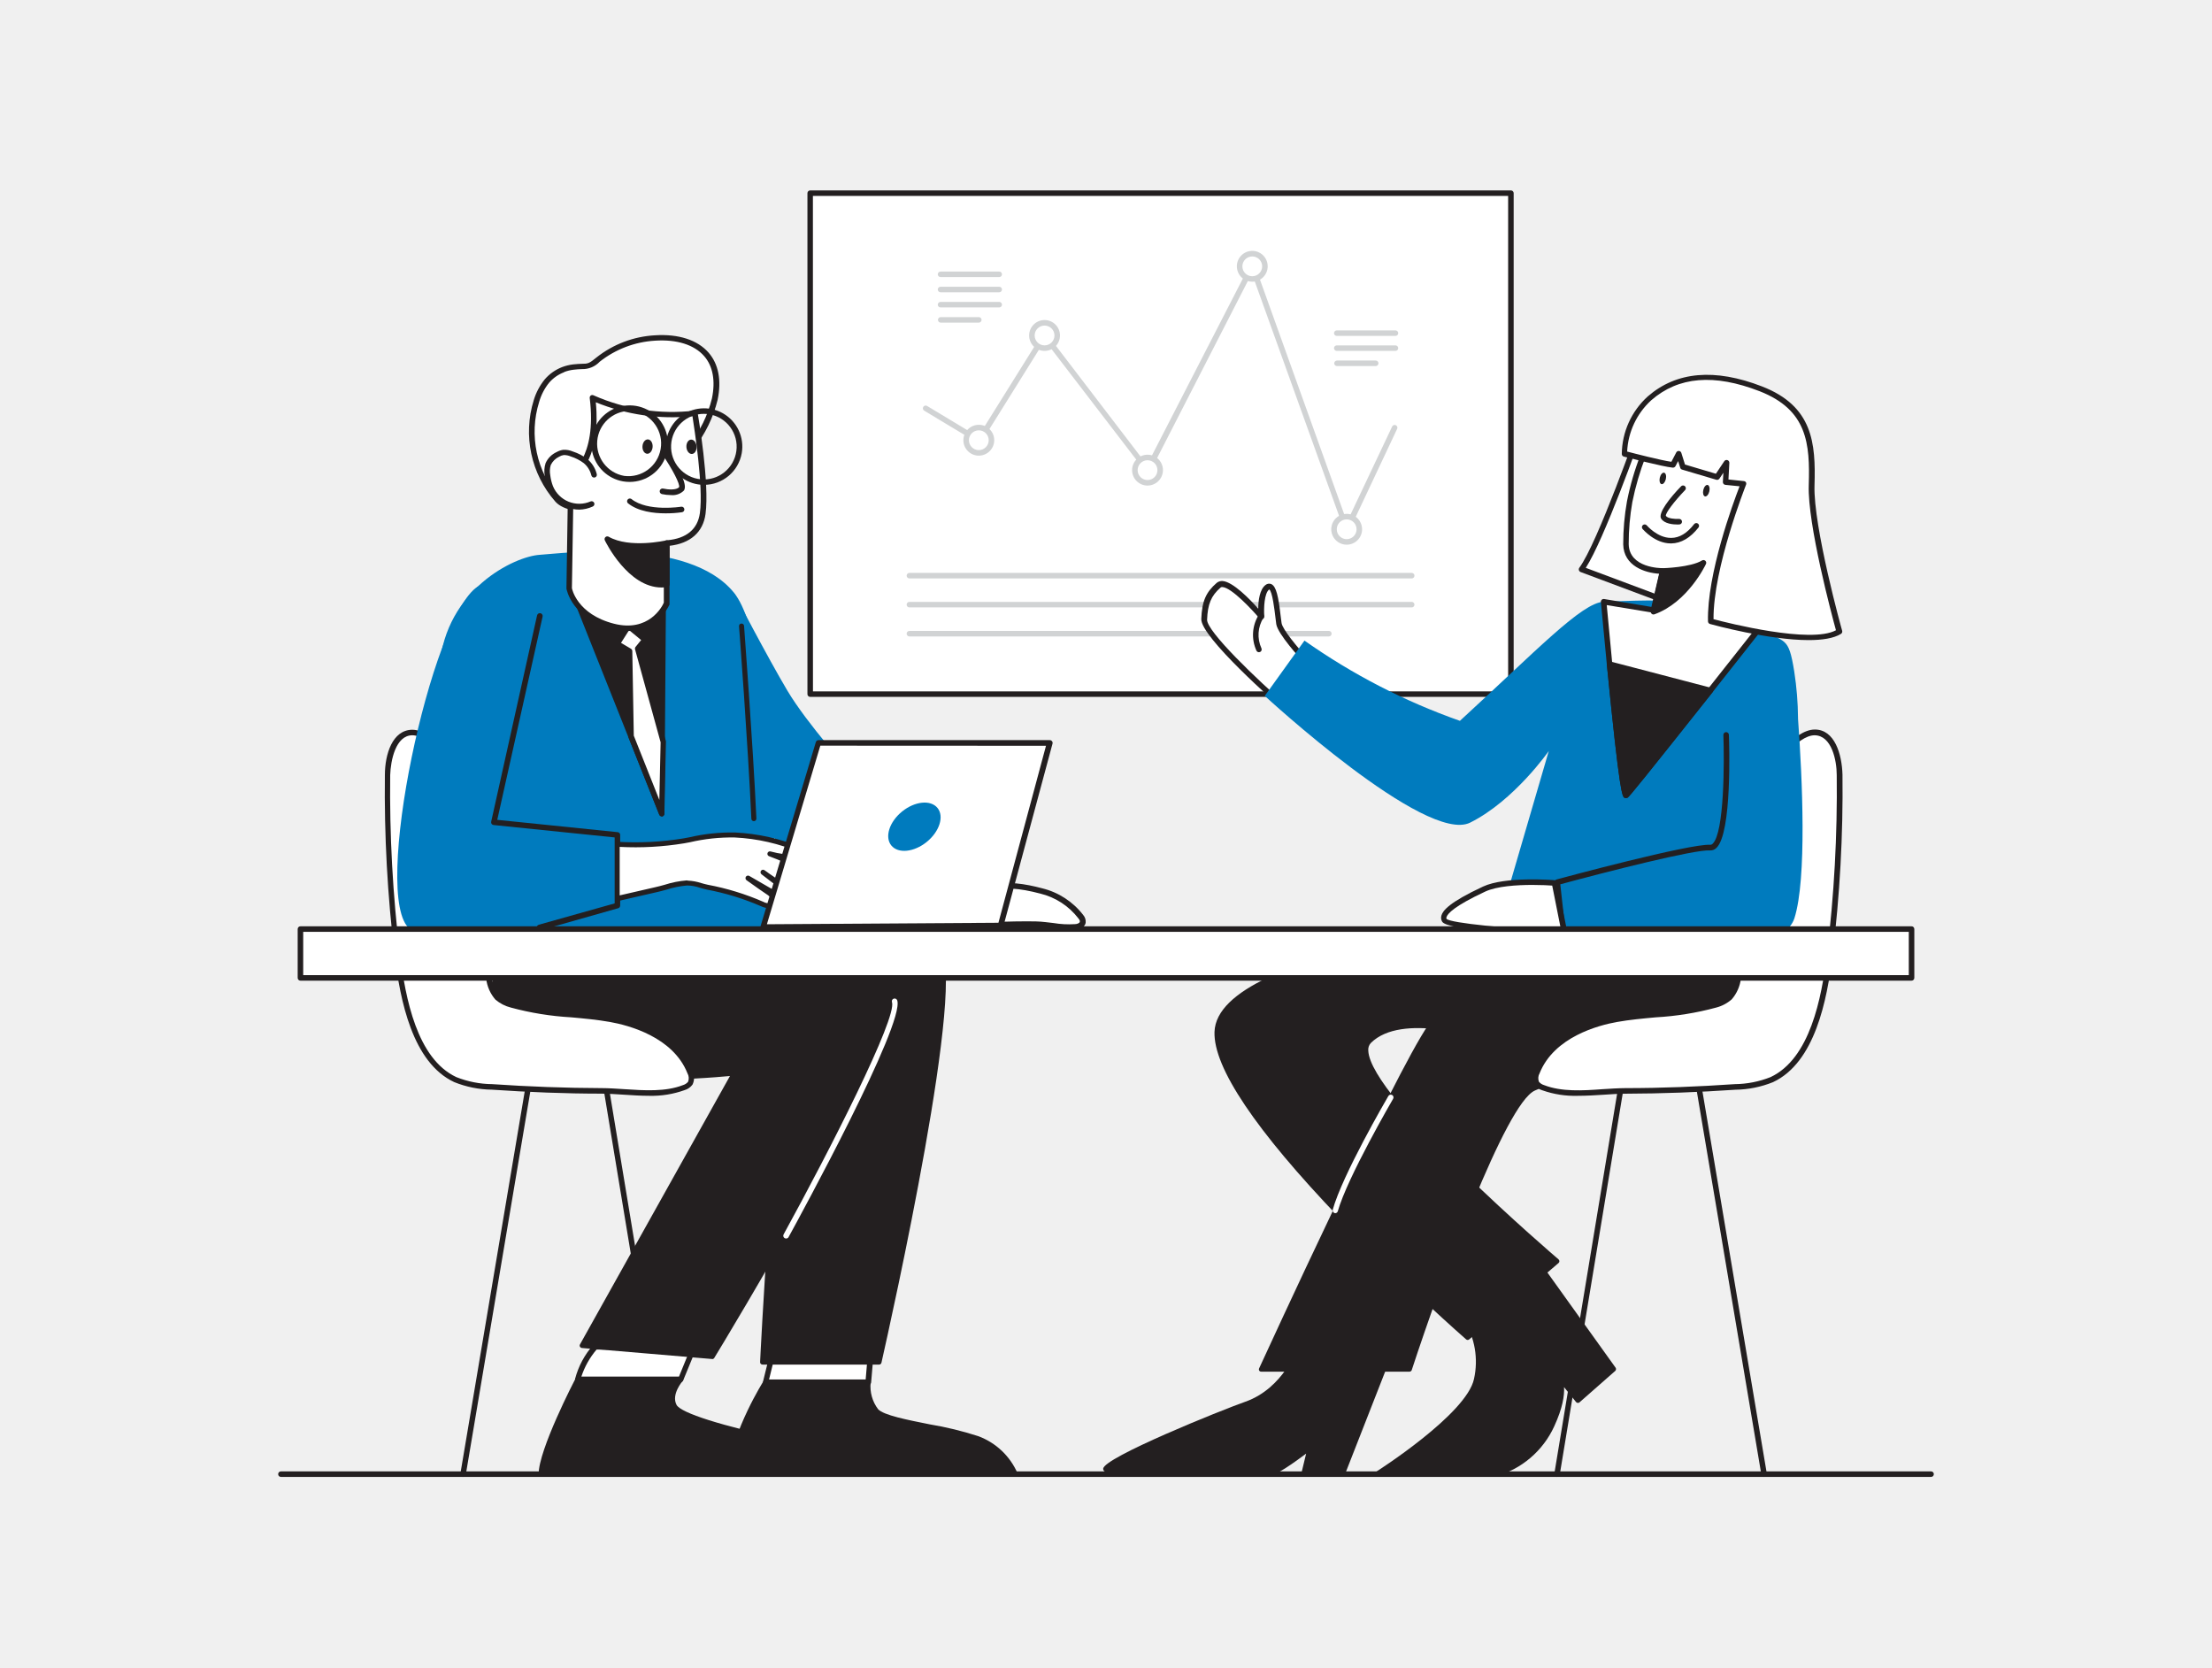
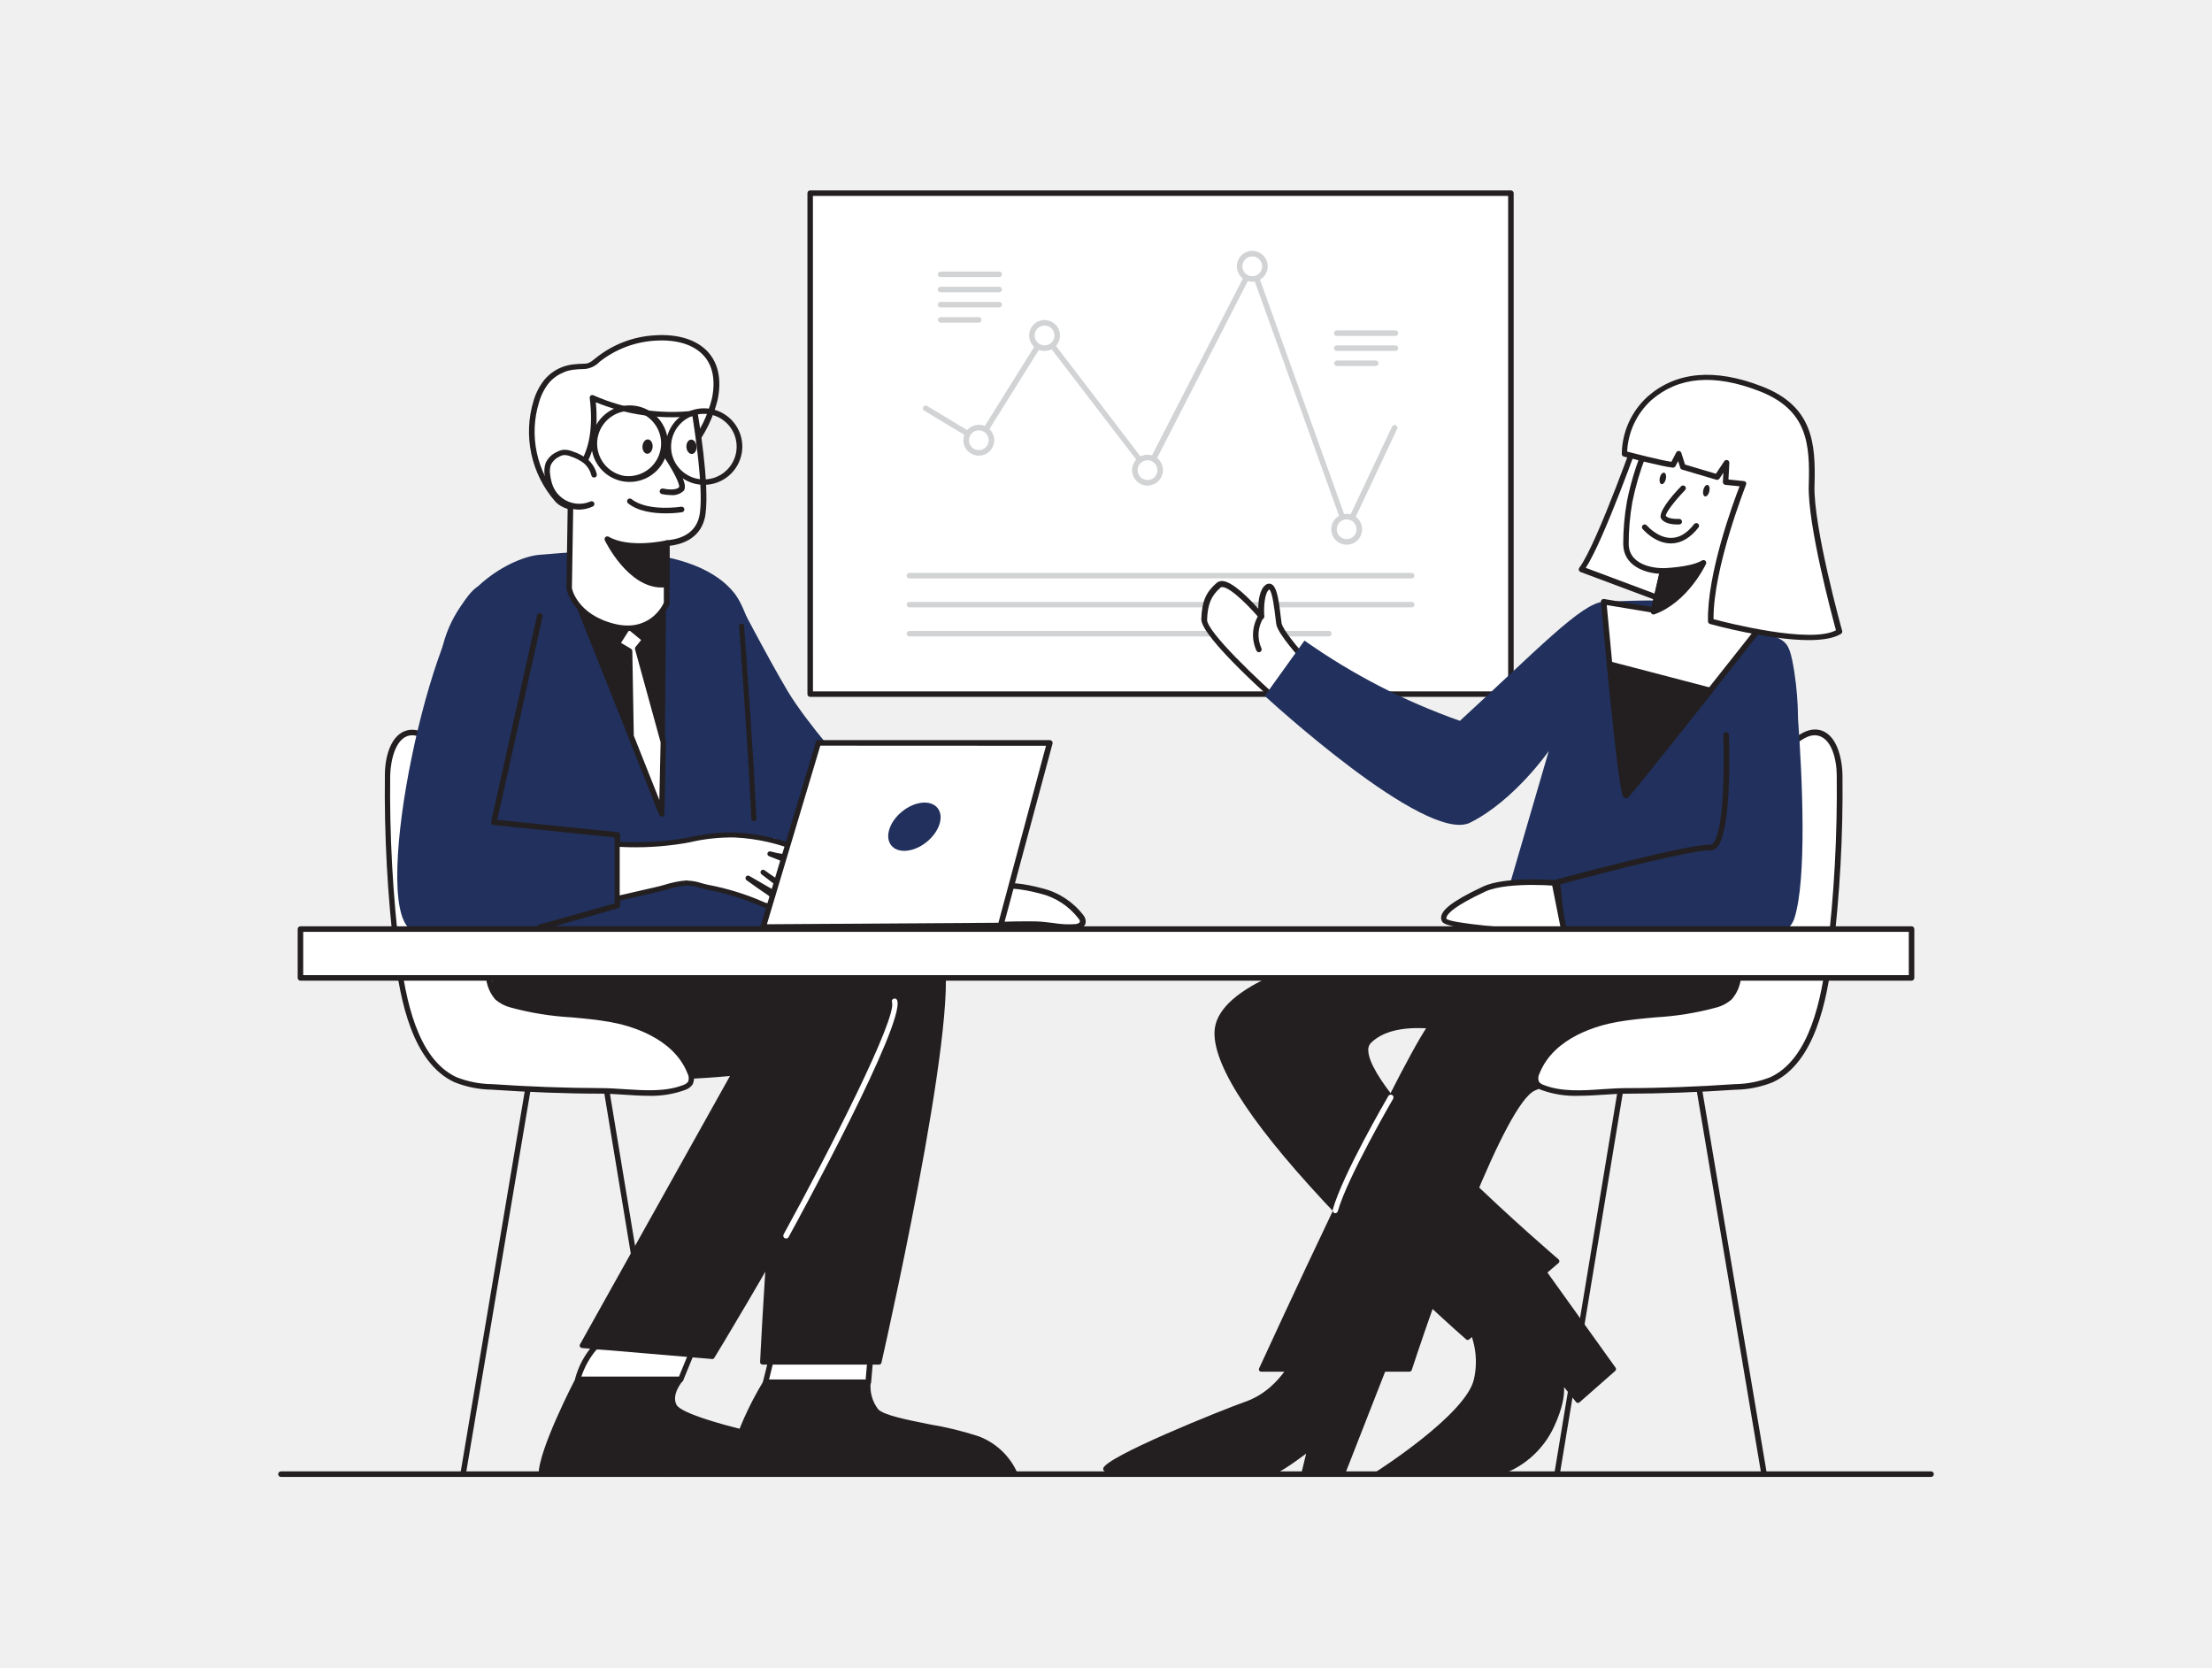
<svg xmlns="http://www.w3.org/2000/svg" viewBox="0 0 400 300" width="406" height="306" class="illustration styles_illustrationTablet__1DWOa">
  <g id="_566_team_presentation_flatline" data-name="#566_team_presentation_flatline">
    <path d="M138.46,249.19s-5.47,8.51-6.54,16.62h51.69a12.1,12.1,0,0,0-6.84-6.46c-5.18-2-16.42-2.93-18.27-5a7.22,7.22,0,0,1-1.47-5.18Z" fill="#231f20" />
    <path d="M183.61,266.25H131.92a.49.49,0,0,1-.34-.15.44.44,0,0,1-.1-.35c1.07-8.11,6.56-16.71,6.61-16.8a.43.43,0,0,1,.37-.2H157a.41.41,0,0,1,.33.15.47.47,0,0,1,.11.34,6.85,6.85,0,0,0,1.35,4.83c1,1.08,5.21,1.91,9.31,2.73a61.13,61.13,0,0,1,8.8,2.14,12.45,12.45,0,0,1,7.1,6.71.43.43,0,0,1-.06.41A.42.42,0,0,1,183.61,266.25Zm-51.19-.88h50.5a11.84,11.84,0,0,0-6.3-5.61,62.31,62.31,0,0,0-8.66-2.1c-4.63-.91-8.63-1.71-9.79-3a7.32,7.32,0,0,1-1.61-5H138.71C137.9,250.93,133.52,258.29,132.42,265.37Z" fill="#231f20" />
    <polygon points="139.83 243.62 138.46 249.19 157.03 249.19 157.62 242.25 139.83 243.62" fill="#fff" />
    <path d="M157,249.69H138.46a.5.5,0,0,1-.48-.62l1.37-5.57a.49.49,0,0,1,.44-.38l17.79-1.37a.47.47,0,0,1,.39.15.48.48,0,0,1,.15.39l-.59,6.94A.5.5,0,0,1,157,249.69Zm-17.93-1h17.47l.5-5.9-16.84,1.3Z" fill="#231f20" />
    <line x1="109.18" y1="193.2" x2="121.17" y2="265.81" fill="#fff" />
    <path d="M121.17,266.31a.51.51,0,0,1-.5-.42l-12-72.61a.49.49,0,0,1,.41-.57.49.49,0,0,1,.57.41l12,72.61a.5.5,0,0,1-.41.57Z" fill="#231f20" />
    <line x1="95.97" y1="193.2" x2="83.74" y2="265.81" fill="#fff" />
    <path d="M83.74,266.31h-.08a.49.49,0,0,1-.41-.58l12.22-72.6a.51.51,0,0,1,.58-.41.49.49,0,0,1,.41.57L84.23,265.89A.5.5,0,0,1,83.74,266.31Z" fill="#231f20" />
    <path d="M155.25,177.61s9.06-10.73,14.31-6.64S159,245.54,159,245.54H137.89s2.15-43.66,4.68-52S155.25,177.61,155.25,177.61Z" fill="#231f20" />
    <path d="M159,246H137.89a.43.43,0,0,1-.32-.14.38.38,0,0,1-.12-.32c.08-1.79,2.18-43.82,4.7-52.1s12-15.53,12.8-16.14c.7-.82,9.47-10.87,14.88-6.66s-8.8,67.77-10.43,75A.45.45,0,0,1,159,246Zm-20.62-.88h20.27c6.33-28.23,14.35-70.92,10.67-73.78-4.86-3.79-13.61,6.47-13.7,6.57l-.07.07c-.1.07-10.06,7.62-12.53,15.71C140.64,201.4,138.59,240.39,138.35,245.1Zm16.9-67.49h0Z" fill="#231f20" />
    <path d="M107.65,242.78a14.69,14.69,0,0,0-3.16,5.89h18.63l2.42-5.89Z" fill="#fff" />
    <path d="M123.12,249.17H104.49a.51.51,0,0,1-.39-.19.53.53,0,0,1-.1-.42,15,15,0,0,1,3.28-6.12.51.51,0,0,1,.37-.16h17.89a.51.51,0,0,1,.42.22.49.49,0,0,1,0,.47l-2.42,5.89A.5.5,0,0,1,123.12,249.17Zm-18-1h17.66l2-4.89H107.88A14.56,14.56,0,0,0,105.13,248.17Z" fill="#231f20" />
    <path d="M89.32,177.24s-.72,7.85,7.49,13.41,36,2.65,36,2.65l-27.52,49.28,23.59,1.94s33.39-55.08,32.91-64.26-14.25-10.87-14.25-10.87H91.86Z" fill="#231f20" />
    <path d="M128.86,245h0L105.24,243a.45.45,0,0,1-.36-.23.42.42,0,0,1,0-.42L132,193.82c-4.8.45-27.9,2.29-35.44-2.81-8.33-5.63-7.68-13.73-7.68-13.81s0-.06,0-.09l2.54-7.85a.45.45,0,0,1,.42-.31h55.66c.63.08,14.19,1.85,14.69,11.29.49,9.21-31.6,62.25-33,64.51A.44.44,0,0,1,128.86,245ZM106,242.2l22.64,1.85c2.36-3.91,33.16-55.13,32.7-63.76s-13.73-10.44-13.86-10.46H92.18l-2.42,7.5c0,.63-.27,7.83,7.3,12.95,8,5.4,35.41,2.61,35.69,2.58a.43.43,0,0,1,.41.2.45.45,0,0,1,0,.46Z" fill="#231f20" />
    <path d="M87,150.68c.18,1.29.3,2.58.37,3.86.44,7.2-.31,14.51,1.09,21.58a6.56,6.56,0,0,0,1.52,3.48A6.38,6.38,0,0,0,92.56,181c5.75,1.78,11.91,1.52,17.84,2.58s12.14,4,14.37,9.58a1.79,1.79,0,0,1-1.11,2.81c-4.48,1.73-10.12.59-14.85.57-6.62,0-13.25-.27-19.85-.72a18.56,18.56,0,0,1-6.63-1.32c-7.6-3.56-9.59-15.24-10.48-22.54a245.51,245.51,0,0,1-1.77-32.52c0-3.3,1.15-7.67,4.45-7.7s7.74,5.91,9.2,8.57A30.22,30.22,0,0,1,87,150.68Z" fill="#fff" />
    <path d="M117.41,197.4c-1.52,0-3.06-.1-4.58-.2s-2.74-.18-4-.19c-6.6,0-13.29-.27-19.89-.72a18.82,18.82,0,0,1-6.81-1.37c-7.57-3.55-9.76-14.79-10.76-22.93a246.57,246.57,0,0,1-1.77-32.59c0-3.76,1.36-8.15,4.94-8.19h0c3.89,0,8.35,6.54,9.61,8.83a30.14,30.14,0,0,1,3.27,10.57c.17,1.22.3,2.54.38,3.9.16,2.57.16,5.18.17,7.71A72.5,72.5,0,0,0,88.9,176a6.16,6.16,0,0,0,1.38,3.23,5.85,5.85,0,0,0,2.43,1.24,52.27,52.27,0,0,0,10.7,1.73c2.33.21,4.73.42,7.07.84,3.5.63,12,2.84,14.75,9.89a2.79,2.79,0,0,1,0,2.44,2.7,2.7,0,0,1-1.43,1A17.63,17.63,0,0,1,117.41,197.4ZM74.56,132.21h0c-3,0-3.92,4.54-4,7.2a244.52,244.52,0,0,0,1.77,32.46c1,7.91,3.06,18.81,10.19,22.15A18.06,18.06,0,0,0,89,195.29c6.58.45,13.24.7,19.82.72,1.31,0,2.66.1,4.09.19,3.66.24,7.43.49,10.58-.73a1.89,1.89,0,0,0,.94-.61,1.79,1.79,0,0,0-.12-1.54c-2.62-6.58-10.66-8.68-14-9.27-2.3-.41-4.68-.63-7-.84a52.92,52.92,0,0,1-10.91-1.76A6.85,6.85,0,0,1,89.58,180a7,7,0,0,1-1.66-3.74,73.19,73.19,0,0,1-.93-14c0-2.52,0-5.12-.17-7.66-.08-1.34-.2-2.62-.37-3.82h0a29.31,29.31,0,0,0-3.16-10.23C81.86,137.91,77.68,132.21,74.56,132.21Z" fill="#231f20" />
    <path d="M188.22,160.35a12.94,12.94,0,0,1,7.19,4.66,1.33,1.33,0,0,1,.35,1c-.11.55-.78.77-1.34.83a28.29,28.29,0,0,1-5.42-.37c-3.84-.37-7.74.18-11.57-.31-3.32-.42.46-5.56,2.16-6.29C181.93,158.88,185.91,159.73,188.22,160.35Z" fill="#fff" />
    <path d="M193.41,167.41a23.21,23.21,0,0,1-3-.26c-.47-.06-.95-.12-1.43-.16a46,46,0,0,0-5.38-.12,42.91,42.91,0,0,1-6.2-.19,1.76,1.76,0,0,1-1.74-1.51c-.28-2,2.42-5.16,3.76-5.74,2.34-1,6.16-.32,9,.44a13.38,13.38,0,0,1,7.47,4.85,1.82,1.82,0,0,1,.43,1.41c-.14.68-.78,1.12-1.78,1.22A9.42,9.42,0,0,1,193.41,167.41Zm-7.76-1.56c1.13,0,2.27,0,3.4.14l1.46.17a16.85,16.85,0,0,0,3.86.2c.42,0,.85-.19.9-.43s-.13-.44-.27-.62a12.37,12.37,0,0,0-6.91-4.48h0c-3.79-1-6.67-1.19-8.3-.48-1.14.49-3.36,3.34-3.17,4.68,0,.17.08.55.88.66a42.18,42.18,0,0,0,6.05.18Z" fill="#231f20" />
-     <path d="M91.86,171.63s-14-33.1-12.4-51.87C80.64,105.82,93,99.87,97.6,99.58c4.25-.27,26.86-3.28,35.1,6.82S140.32,170,140.32,170Z" fill="#007bbe" />
+     <path d="M91.86,171.63s-14-33.1-12.4-51.87C80.64,105.82,93,99.87,97.6,99.58c4.25-.27,26.86-3.28,35.1,6.82S140.32,170,140.32,170Z" fill="#21305c" />
    <polygon points="119.96 108.24 119.68 146.38 103.49 105.68 119.96 108.24" fill="#231f20" />
    <path d="M119.68,146.88a.52.52,0,0,1-.47-.32L103,105.87a.5.5,0,0,1,.07-.5.49.49,0,0,1,.47-.18L120,107.75a.49.49,0,0,1,.42.5l-.28,38.13a.51.51,0,0,1-.41.49Zm-15.4-40.57,14.92,37.5.26-35.14Z" fill="#231f20" />
-     <path d="M132.7,106.4s6.1,11.72,9.69,17.75,11.41,14.67,11.41,14.67,27.64,9.83,27.82,10.36S179,159,179,159s-29-2.09-33.81-4.36-14.53-13.42-14.53-13.42Z" fill="#007bbe" />
+     <path d="M132.7,106.4s6.1,11.72,9.69,17.75,11.41,14.67,11.41,14.67,27.64,9.83,27.82,10.36S179,159,179,159s-29-2.09-33.81-4.36-14.53-13.42-14.53-13.42Z" fill="#21305c" />
    <polygon points="113.69 112.45 111.65 115.66 113.89 116.99 114.11 132.38 119.68 146.38 119.96 133.42 115.32 116.55 116.7 114.92 113.69 112.45" fill="#fff" />
    <path d="M119.68,146.88a.52.52,0,0,1-.47-.32l-5.57-14a.57.57,0,0,1,0-.18l-.22-15.1-2-1.19a.48.48,0,0,1-.23-.31.49.49,0,0,1,.06-.39l2-3.21a.49.49,0,0,1,.34-.22.52.52,0,0,1,.4.11l3,2.47a.5.5,0,0,1,.06.71l-1.21,1.42,4.58,16.62a.66.66,0,0,1,0,.14l-.28,13a.51.51,0,0,1-.41.48Zm-5.07-14.6,4.62,11.62.23-10.42-4.62-16.8a.48.48,0,0,1,.1-.46l1-1.23-2.18-1.79-1.46,2.3,1.79,1.06a.52.52,0,0,1,.25.42Z" fill="#231f20" />
    <path d="M101.84,66.11a7.27,7.27,0,0,1,1.85-.46c2.51-.29,2.55.25,4.49-1.37a18.29,18.29,0,0,1,10.27-3.92c7.21-.47,12.46,3.14,10.82,11A23.32,23.32,0,0,1,125.05,80c-4.08,5.64-9.83,10.76-16.78,11.29-2,.15-5.92,0-7.42-1.69A18.7,18.7,0,0,1,97,71.76a10.43,10.43,0,0,1,1.88-3.6A7.09,7.09,0,0,1,101.84,66.11Z" fill="#fff" />
    <path d="M107,91.87c-1.83,0-5.08-.25-6.56-1.89a19.18,19.18,0,0,1-3.92-18.37,11,11,0,0,1,2-3.77,7.92,7.92,0,0,1,3.12-2.2h0a8.56,8.56,0,0,1,2-.49c.67-.07,1.17-.1,1.57-.11,1.07,0,1.35-.05,2.66-1.15a18.67,18.67,0,0,1,10.56-4c4.26-.28,7.71.84,9.71,3.14,1.79,2.06,2.36,5,1.63,8.52a23,23,0,0,1-4.31,8.81c-3.55,4.92-9.41,10.91-17.14,11.5C108.16,91.84,107.69,91.87,107,91.87Zm-5-25.3a6.75,6.75,0,0,0-2.72,1.91,9.83,9.83,0,0,0-1.78,3.44,18.12,18.12,0,0,0,3.7,17.39c1.19,1.32,4.47,1.71,7,1.52,7.34-.56,13-6.34,16.4-11.09a22,22,0,0,0,4.14-8.43c.66-3.19.18-5.84-1.4-7.65-1.8-2.07-4.95-3.06-8.89-2.8a17.86,17.86,0,0,0-10,3.8A4.23,4.23,0,0,1,105.24,66a14.6,14.6,0,0,0-1.5.11,6.87,6.87,0,0,0-1.72.42Z" fill="#231f20" />
    <path d="M120.58,97.46v10.88s-2.55,6-9.67,4.18-8-6.93-8-6.93l.32-20.15s5.33-2.76,3.91-14.27A35.44,35.44,0,0,0,125.68,74s2.18,12.59,1.41,18.14C126.35,97.48,120.68,97.38,120.58,97.46Z" fill="#fff" />
    <path d="M113.48,113.36a11.23,11.23,0,0,1-2.69-.35c-7.35-1.87-8.33-7.11-8.36-7.33l.31-20.24A.51.51,0,0,1,103,85s5-2.8,3.64-13.77a.5.5,0,0,1,.21-.47.51.51,0,0,1,.52,0,35.09,35.09,0,0,0,18.24,2.75.51.51,0,0,1,.55.41c.09.52,2.18,12.74,1.42,18.29-.45,3.29-2.76,5.32-6.51,5.74v10.43a.48.48,0,0,1,0,.2A8.48,8.48,0,0,1,113.48,113.36Zm-9.74-27.63-.32,19.87c0,.1.92,4.73,7.62,6.44,6.24,1.58,8.7-3.07,9-3.81V97.46a.49.49,0,0,1,.19-.39.76.76,0,0,1,.46-.13c3.44-.31,5.47-2,5.87-4.9.66-4.81-1-15.21-1.34-17.52A36.45,36.45,0,0,1,107.74,72C108.69,81.69,104.82,85,103.74,85.73Zm16.84,22.61h0Z" fill="#231f20" />
    <path d="M107.43,85.14a4.7,4.7,0,0,0-1.55-2.51,8.2,8.2,0,0,0-2.49-1.29,3.55,3.55,0,0,0-1.5-.29,2.9,2.9,0,0,0-1,.36,3.63,3.63,0,0,0-1.75,1.79,4.25,4.25,0,0,0-.11,2,8.49,8.49,0,0,0,.52,2.17,5.65,5.65,0,0,0,7.46,3" fill="#fff" />
    <path d="M104.76,91.41a6.11,6.11,0,0,1-2.32-.45,6.17,6.17,0,0,1-3.37-3.36,9,9,0,0,1-.56-2.3A4.7,4.7,0,0,1,98.66,83a4,4,0,0,1,2-2,3.38,3.38,0,0,1,1.2-.41,3.89,3.89,0,0,1,1.73.31,8.71,8.71,0,0,1,2.64,1.38A5.19,5.19,0,0,1,107.92,85a.5.5,0,0,1-.37.6.51.51,0,0,1-.61-.37A4.15,4.15,0,0,0,105.56,83a7.89,7.89,0,0,0-2.34-1.2,3.08,3.08,0,0,0-1.28-.26,2.34,2.34,0,0,0-.83.3,3.2,3.2,0,0,0-1.52,1.52,3.88,3.88,0,0,0-.09,1.8,8.34,8.34,0,0,0,.49,2,5.15,5.15,0,0,0,6.8,2.77.51.51,0,0,1,.66.26.5.5,0,0,1-.27.66A6.17,6.17,0,0,1,104.76,91.41Z" fill="#231f20" />
    <path d="M120.17,81.21s3.87,5.5,3,6.49-3.37.41-3.37.41" fill="#fff" />
    <path d="M121.33,88.78a8.15,8.15,0,0,1-1.64-.18.5.5,0,0,1,.23-1c.86.2,2.39.31,2.88-.25.22-.49-1.19-3.25-3-5.87a.5.5,0,0,1,.82-.57c1.53,2.17,4,6,3,7.1A2.9,2.9,0,0,1,121.33,88.78Z" fill="#231f20" />
    <ellipse cx="117.09" cy="80.01" rx="1.3" ry="0.92" transform="translate(30.03 191.95) rotate(-86.47)" fill="#231f20" />
    <ellipse cx="125.05" cy="80.04" rx="0.92" ry="1.3" transform="translate(-5.31 8.97) rotate(-4.02)" fill="#231f20" />
    <path d="M120.35,92.08c-2.14,0-4.95-.33-6.81-1.83a.5.5,0,0,1,.63-.77c2.94,2.36,9,1.41,9,1.4a.5.5,0,0,1,.16,1A19.92,19.92,0,0,1,120.35,92.08Z" fill="#231f20" />
    <path d="M127.31,86.93a6.92,6.92,0,1,1,6.82-5.73A6.93,6.93,0,0,1,127.31,86.93Zm0-12.84a5.93,5.93,0,1,0,1,.09A5.86,5.86,0,0,0,127.31,74.09Z" fill="#231f20" />
    <path d="M113.87,86.4a7.14,7.14,0,0,1-1.21-.1,6.92,6.92,0,0,1-2.78-12.48,6.92,6.92,0,1,1,4,12.58Zm0-12.84a5.92,5.92,0,0,0-1,11.75,5.92,5.92,0,0,0,2-11.66A6.09,6.09,0,0,0,113.84,73.56Z" fill="#231f20" />
    <path d="M120.58,97.46s-6.77,1.57-10.76-.71c0,0,4.42,9.12,10.76,8.17Z" fill="#231f20" />
    <path d="M119.64,105.49c-6.07,0-10.09-8.16-10.27-8.53a.51.51,0,0,1,.11-.58.5.5,0,0,1,.59-.07c3.77,2.16,10.34.68,10.4.66a.5.5,0,0,1,.61.49v7.46a.49.49,0,0,1-.42.49A7.23,7.23,0,0,1,119.64,105.49ZM111,97.81c1.42,2.33,4.82,7,9.09,6.66v-6.4C118.52,98.36,114.33,99,111,97.81Z" fill="#231f20" />
-     <path d="M86.38,105.33C78,110.64,67,161.74,74.13,167.25c11.17,8.61,42.57-8.41,42.57-8.41l-3.17-15s-25,.69-25.34-4.44,14.53-28.88,12.58-32.42S86.38,105.33,86.38,105.33Z" fill="#007bbe" />
+     <path d="M86.38,105.33C78,110.64,67,161.74,74.13,167.25c11.17,8.61,42.57-8.41,42.57-8.41l-3.17-15s-25,.69-25.34-4.44,14.53-28.88,12.58-32.42S86.38,105.33,86.38,105.33Z" fill="#21305c" />
    <path d="M97.55,167.45a.49.49,0,0,1-.48-.36.51.51,0,0,1,.35-.62l13.73-3.86V150.68l-21.89-2.24a.49.49,0,0,1-.36-.2.52.52,0,0,1-.08-.4l8.3-37.31a.5.5,0,1,1,1,.22L89.92,147.5l21.78,2.23a.5.5,0,0,1,.45.5V163a.5.5,0,0,1-.36.48l-14.1,4A.34.34,0,0,1,97.55,167.45Z" fill="#231f20" />
    <path d="M151,160.69c-.23.51-1,.36-1.49.13l-7.14-3.27a22.35,22.35,0,0,1,4.55,3c.27.23.56.54.48.89-.13.6-1,.49-1.57.22A51.66,51.66,0,0,1,138,157l5.52,4.23a.85.85,0,0,1-.86.85,2.54,2.54,0,0,1-1.28-.45L135.27,158l3.84,2.69c.6.42,1.29,1.09,1,1.77s-1.53.56-2.32.2a46.5,46.5,0,0,0-9.88-3,16,16,0,0,0-3.65-.75,33.29,33.29,0,0,0-5.61,1.23q-3.49.78-7,1.61v-9.82a55.42,55.42,0,0,0,12-.62,38.72,38.72,0,0,1,9.27-1.07,35.51,35.51,0,0,1,12,2.74,1.13,1.13,0,0,1,.4.27c.36.52-.5,1-1.13,1a16.45,16.45,0,0,1-4.89-.61,46.55,46.55,0,0,1,11.05,5.88C150.73,159.82,151.16,160.27,151,160.69Z" fill="#fff" />
    <path d="M139.13,163.49a3.87,3.87,0,0,1-1.54-.38,45.84,45.84,0,0,0-9.78-3c-.42-.09-.83-.21-1.23-.32a7.11,7.11,0,0,0-2.32-.42,17.07,17.07,0,0,0-3.76.76c-.6.16-1.19.33-1.76.45l-6.92,1.59a.49.49,0,0,1-.42-.08.45.45,0,0,1-.2-.34v-9.82a.45.45,0,0,1,.14-.33.44.44,0,0,1,.33-.13,54.24,54.24,0,0,0,11.9-.61l1.08-.2a33.6,33.6,0,0,1,8.3-.87,35.62,35.62,0,0,1,12.14,2.77,1.35,1.35,0,0,1,.59.43.84.84,0,0,1,.07.91,1.91,1.91,0,0,1-1.56.84c-.4,0-.78,0-1.17,0a47.65,47.65,0,0,1,7.59,4.44c.74.53,1,1.15.78,1.71a1.1,1.1,0,0,1-1.06.61,2.77,2.77,0,0,1-1-.25l-2.06-1a1.4,1.4,0,0,1,.58,1.3,1,1,0,0,1-.52.67,2.11,2.11,0,0,1-1.69-.14c-.53-.27-1.06-.54-1.58-.82a1.12,1.12,0,0,1-.27.7,1.48,1.48,0,0,1-1,.5,3,3,0,0,1-1.52-.51l-.69-.41a1.41,1.41,0,0,1,0,1.11,1.3,1.3,0,0,1-.73.69A1.87,1.87,0,0,1,139.13,163.49Zm-14.75-5a9,9,0,0,1,2.45.45c.38.11.77.22,1.17.3a46.46,46.46,0,0,1,10,3.07,2.25,2.25,0,0,0,1.49.25.35.35,0,0,0,.22-.21c.2-.45-.59-1-.83-1.22L137.23,160,135,158.42a.47.47,0,0,1-.12-.63.46.46,0,0,1,.61-.15l6.15,3.55a1.75,1.75,0,0,0,1,.39.53.53,0,0,0,.36-.17v0l-5.3-4.07a.46.46,0,0,1-.08-.64.45.45,0,0,1,.63-.09A51.89,51.89,0,0,0,146,161.3a1.3,1.3,0,0,0,.89.14c0-.08,0-.21-.29-.49a22.36,22.36,0,0,0-4.47-3,.46.46,0,0,1-.2-.61.45.45,0,0,1,.6-.21l3.07,1.4,4.07,1.86a1.73,1.73,0,0,0,.67.18c.18,0,.2-.05.21-.08h0c0-.08-.1-.32-.47-.58a46.62,46.62,0,0,0-11-5.83.45.45,0,0,1,.28-.86,16.49,16.49,0,0,0,4.76.6,1.06,1.06,0,0,0,.77-.34l-.22-.09a34.41,34.41,0,0,0-11.81-2.7,33.17,33.17,0,0,0-8.09.86l-1.08.2a54.33,54.33,0,0,1-11.63.64v8.77c2.18-.5,4.3-1,6.43-1.48.55-.12,1.13-.28,1.71-.44a17.32,17.32,0,0,1,4-.79Z" fill="#231f20" />
    <path d="M136.32,147.74a.45.45,0,0,1-.45-.44c-.63-13.74-2.21-34.59-2.23-34.8a.45.45,0,0,1,.42-.49.45.45,0,0,1,.49.42c0,.21,1.6,21.08,2.23,34.83a.46.46,0,0,1-.44.48Z" fill="#231f20" />
    <rect x="146.51" y="34.19" width="126.71" height="90.58" fill="#fff" />
    <path d="M273.22,125.27H146.51a.5.5,0,0,1-.5-.5V34.19a.5.5,0,0,1,.5-.5H273.22a.5.5,0,0,1,.5.5v90.58A.5.5,0,0,1,273.22,125.27Zm-126.21-1H272.72V34.69H147Z" fill="#231f20" />
    <path d="M243.52,95.46h0a.5.5,0,0,1-.44-.33L226.37,48.67,208,84.5a.52.52,0,0,1-.4.27.5.5,0,0,1-.44-.2L188.93,60.8,177.47,79.17a.5.5,0,0,1-.68.16l-9.66-5.81a.49.49,0,0,1-.17-.69.5.5,0,0,1,.68-.17l9.24,5.56,11.58-18.56a.52.52,0,0,1,.4-.24.46.46,0,0,1,.42.2l18.14,23.72L226,47.19a.5.5,0,0,1,.92.06l16.66,46.4,8.18-17.3a.5.5,0,0,1,.9.43L244,95.17A.49.49,0,0,1,243.52,95.46Z" fill="#d1d3d4" />
    <circle cx="177.04" cy="78.86" r="2.29" fill="#fff" />
    <path d="M177,81.65a2.79,2.79,0,1,1,2.79-2.79A2.8,2.8,0,0,1,177,81.65Zm0-4.58a1.79,1.79,0,1,0,1.79,1.79A1.79,1.79,0,0,0,177,77.07Z" fill="#d1d3d4" />
    <circle cx="188.89" cy="59.92" r="2.29" fill="#fff" />
    <path d="M188.89,62.71a2.79,2.79,0,1,1,2.79-2.79A2.79,2.79,0,0,1,188.89,62.71Zm0-4.58a1.79,1.79,0,1,0,1.79,1.79A1.79,1.79,0,0,0,188.89,58.13Z" fill="#d1d3d4" />
    <circle cx="226.45" cy="47.42" r="2.29" fill="#fff" />
    <path d="M226.45,50.2a2.79,2.79,0,1,1,2.79-2.78A2.79,2.79,0,0,1,226.45,50.2Zm0-4.57a1.79,1.79,0,1,0,1.79,1.79A1.79,1.79,0,0,0,226.45,45.63Z" fill="#d1d3d4" />
    <circle cx="243.52" cy="94.96" r="2.29" fill="#fff" />
    <path d="M243.52,97.75A2.79,2.79,0,1,1,246.31,95,2.79,2.79,0,0,1,243.52,97.75Zm0-4.58A1.79,1.79,0,1,0,245.31,95,1.79,1.79,0,0,0,243.52,93.17Z" fill="#d1d3d4" />
    <circle cx="207.51" cy="84.27" r="2.29" fill="#fff" />
    <path d="M207.51,87.06a2.79,2.79,0,1,1,2.79-2.79A2.8,2.8,0,0,1,207.51,87.06Zm0-4.58a1.79,1.79,0,1,0,1.79,1.79A1.79,1.79,0,0,0,207.51,82.48Z" fill="#d1d3d4" />
    <path d="M180.69,49.36H170.08a.5.5,0,0,1-.5-.5.51.51,0,0,1,.5-.5h10.61a.5.5,0,0,1,.5.5A.5.5,0,0,1,180.69,49.36Z" fill="#d1d3d4" />
    <path d="M180.69,52.11H170.08a.51.51,0,0,1-.5-.5.5.5,0,0,1,.5-.5h10.61a.5.5,0,0,1,.5.5A.5.5,0,0,1,180.69,52.11Z" fill="#d1d3d4" />
    <path d="M180.69,54.85H170.08a.5.5,0,0,1-.5-.5.51.51,0,0,1,.5-.5h10.61a.5.5,0,0,1,.5.5A.5.5,0,0,1,180.69,54.85Z" fill="#d1d3d4" />
    <path d="M177,57.6h-6.89a.51.51,0,0,1-.5-.5.5.5,0,0,1,.5-.5H177a.5.5,0,0,1,.5.5A.51.51,0,0,1,177,57.6Z" fill="#d1d3d4" />
    <path d="M252.34,60H241.73a.5.5,0,0,1-.5-.5.51.51,0,0,1,.5-.5h10.61a.5.5,0,0,1,.5.5A.5.5,0,0,1,252.34,60Z" fill="#d1d3d4" />
    <path d="M252.34,62.71H241.73a.5.5,0,0,1,0-1h10.61a.5.5,0,0,1,0,1Z" fill="#d1d3d4" />
    <path d="M248.77,65.45h-7a.5.5,0,0,1-.5-.5.51.51,0,0,1,.5-.5h7a.5.5,0,0,1,.5.5A.5.5,0,0,1,248.77,65.45Z" fill="#d1d3d4" />
    <path d="M255.28,103.85H164.45a.5.5,0,0,1-.5-.5.5.5,0,0,1,.5-.5h90.83a.5.5,0,0,1,.5.5A.5.5,0,0,1,255.28,103.85Z" fill="#d1d3d4" />
    <path d="M255.28,109.09H164.45a.5.5,0,0,1-.5-.5.5.5,0,0,1,.5-.5h90.83a.5.5,0,0,1,.5.5A.5.5,0,0,1,255.28,109.09Z" fill="#d1d3d4" />
    <path d="M240.3,114.34H164.45a.5.5,0,0,1-.5-.5.5.5,0,0,1,.5-.5H240.3a.5.5,0,0,1,.5.5A.5.5,0,0,1,240.3,114.34Z" fill="#d1d3d4" />
    <line x1="293.55" y1="193.2" x2="281.56" y2="265.81" fill="#fff" />
    <path d="M281.56,266.31h-.08a.5.5,0,0,1-.41-.57l12-72.61a.49.49,0,0,1,.57-.41.48.48,0,0,1,.41.57l-12,72.61A.51.51,0,0,1,281.56,266.31Z" fill="#231f20" />
    <line x1="306.76" y1="193.2" x2="318.99" y2="265.81" fill="#fff" />
    <path d="M319,266.31a.5.5,0,0,1-.49-.42l-12.23-72.61a.5.5,0,0,1,.41-.57.51.51,0,0,1,.58.41l12.23,72.6a.51.51,0,0,1-.41.58Z" fill="#231f20" />
    <path d="M264.89,237.33A15.2,15.2,0,0,1,267,248.67c-1.37,6.64-18,17.14-18,17.14h21.36a16.24,16.24,0,0,0,10.3-8.8c3.32-7.24.91-9.19.91-9.19l3.78,4.69,6.45-5.67-13.35-18.63Z" fill="#231f20" />
    <path d="M249,266.25a.43.43,0,0,1-.42-.32.45.45,0,0,1,.18-.5c.17-.1,16.47-10.47,17.79-16.85A14.2,14.2,0,0,0,264.75,238a3.52,3.52,0,0,1-.28-.55.46.46,0,0,1,.17-.51l13.55-9.12a.45.45,0,0,1,.61.11l13.35,18.63a.45.45,0,0,1-.07.59l-6.45,5.67a.43.43,0,0,1-.32.11.45.45,0,0,1-.31-.16l-2.17-2.7c.09,1.51-.25,3.78-1.78,7.1a16.52,16.52,0,0,1-10.61,9.05Zm1.48-.88h19.88a16.07,16.07,0,0,0,9.9-8.55c2.49-5.41,1.66-7.71,1.22-8.41l-.25-.31a.44.44,0,0,1,.62-.62,1.44,1.44,0,0,1,.35.42l3.21,4,5.8-5.11-12.87-18-12.87,8.67.06.09a15.29,15.29,0,0,1,1.88,11.18C266.22,254.49,254.41,262.75,250.47,265.37Zm14.42-28h0Z" fill="#231f20" />
    <path d="M250.81,245.28l-8.07,20.52h-7l1.17-4.89s-6.25,5.09-7.82,4.89-29.12.39-29.12-1,18.24-9.18,25.44-11.72,9.74-10.17,9.74-10.17Z" fill="#231f20" />
    <path d="M229.12,266.25H229c-.4-.05-2.9-.05-6.06,0-14.43,0-22.41-.11-23.27-1a.55.55,0,0,1-.18-.41c0-2,21.39-10.61,25.74-12.14,6.9-2.44,9.44-9.81,9.46-9.89a.44.44,0,0,1,.49-.29l15.7,2.34a.42.42,0,0,1,.31.22.42.42,0,0,1,0,.38L243.15,266a.44.44,0,0,1-.41.28h-7a.44.44,0,0,1-.43-.54l.88-3.64C234.24,263.54,230.57,266.25,229.12,266.25Zm-3.24-.94c1.87,0,2.92,0,3.23.05.93.15,4.95-2.73,7.48-4.79a.45.45,0,0,1,.52,0,.45.45,0,0,1,.19.48l-1,4.34h6.18l7.76-19.73-14.8-2.21c-.6,1.57-3.37,7.79-9.88,10.09-7.43,2.62-23,9.39-25,11.19,2.29.67,15.76.64,22.4.62Z" fill="#231f20" />
    <path d="M281.56,165.28s-61,5.34-61.5,20.58,45.35,55.25,45.35,55.25l16.15-13.81s-39.83-33.91-34-39.77,20.44-.84,20.44-.84Z" fill="#231f20" />
    <path d="M265.41,241.55a.44.44,0,0,1-.29-.11c-.12-.1-11.6-10.15-22.88-21.93-15.21-15.89-22.82-27.22-22.62-33.66.49-15.46,59.4-20.79,61.91-21a.41.41,0,0,1,.41.21.43.43,0,0,1,0,.46l-13.53,21.41a.45.45,0,0,1-.52.18c-.14,0-14.38-4.86-20,.74a1.78,1.78,0,0,0-.46,1.39c.35,8.65,34.06,37.44,34.4,37.73a.5.5,0,0,1,.16.34.42.42,0,0,1-.16.33l-16.16,13.81A.43.43,0,0,1,265.41,241.55Zm15.3-75.75c-7.51.74-59.78,6.38-60.21,20.08-.44,14.24,41,51.23,44.91,54.65l15.48-13.23c-4-3.43-34-29.42-34.32-38a2.67,2.67,0,0,1,.71-2.05c5.57-5.56,18.29-1.8,20.57-1.06Z" fill="#231f20" />
    <path d="M318.27,171.94s-3.66,13.53-9.69,15.1-24.39,5.86-31.24,9-22.49,50.81-22.49,50.81H228.07s24.31-53,30.56-62,18.71-17.57,18.71-17.57Z" fill="#231f20" />
    <path d="M254.85,247.28H228.07a.43.43,0,0,1-.37-.2.45.45,0,0,1,0-.42c1-2.17,24.39-53.17,30.6-62.09S277,167,277.09,166.89a.4.4,0,0,1,.3-.07l40.93,4.69a.43.43,0,0,1,.32.19.45.45,0,0,1,.06.36c-.16.56-3.8,13.79-10,15.4l-3.94,1c-8.06,2-21.56,5.38-27.23,8-5.28,2.41-16.86,34.12-22.25,50.55A.44.44,0,0,1,254.85,247.28Zm-26.09-.88h25.77c1.47-4.44,15.89-47.7,22.62-50.78,5.75-2.62,19.29-6,27.38-8l3.94-1c5.08-1.32,8.51-11.86,9.23-14.29l-40.25-4.61c-1.36,1-12.67,9-18.46,17.36S231.52,240.41,228.76,246.4Z" fill="#231f20" />
    <path d="M315.79,150.68c-.18,1.29-.3,2.58-.38,3.86-.43,7.2.31,14.51-1.09,21.58a6.56,6.56,0,0,1-1.52,3.48,6.38,6.38,0,0,1-2.63,1.37c-5.74,1.78-11.91,1.52-17.83,2.58s-12.15,4-14.37,9.58a2.24,2.24,0,0,0-.08,2,2.35,2.35,0,0,0,1.18.81c4.48,1.73,10.12.59,14.85.57q9.94,0,19.86-.72a18.65,18.65,0,0,0,6.63-1.32c7.59-3.56,9.58-15.24,10.47-22.54a245.52,245.52,0,0,0,1.78-32.52c0-3.3-1.15-7.67-4.46-7.7s-7.73,5.91-9.2,8.57A30.2,30.2,0,0,0,315.79,150.68Z" fill="#fff" />
    <path d="M285.33,197.4a17.65,17.65,0,0,1-6.44-1,2.7,2.7,0,0,1-1.43-1,2.79,2.79,0,0,1,0-2.44c2.81-7,11.25-9.26,14.75-9.89,2.34-.42,4.74-.63,7.07-.84a52.27,52.27,0,0,0,10.7-1.73,5.79,5.79,0,0,0,2.43-1.24,6.19,6.19,0,0,0,1.38-3.23,72.5,72.5,0,0,0,.91-13.8c0-2.53,0-5.14.17-7.71.08-1.35.21-2.67.38-3.9h0A30.35,30.35,0,0,1,318.56,140c1.26-2.29,5.73-8.83,9.62-8.83h0c3.58,0,4.9,4.43,5,8.19A246.58,246.58,0,0,1,331.38,172c-1,8.14-3.18,19.38-10.76,22.93a18.78,18.78,0,0,1-6.81,1.37c-6.6.45-13.29.7-19.89.72-1.28,0-2.61.1-4,.19S286.84,197.4,285.33,197.4Zm30.95-46.65c-.17,1.21-.29,2.49-.37,3.82-.15,2.54-.16,5.14-.17,7.65a73.24,73.24,0,0,1-.93,14,7,7,0,0,1-1.66,3.74,6.85,6.85,0,0,1-2.83,1.49,52.92,52.92,0,0,1-10.91,1.76c-2.3.21-4.69.43-7,.84-3.33.59-11.37,2.69-14,9.27a1.79,1.79,0,0,0-.12,1.54,1.89,1.89,0,0,0,.94.61c3.15,1.22,6.93,1,10.58.73,1.43-.09,2.78-.18,4.09-.19,6.58,0,13.25-.27,19.82-.72a18,18,0,0,0,6.45-1.27c7.13-3.35,9.23-14.24,10.19-22.15a244.53,244.53,0,0,0,1.78-32.46c0-2.66-.91-7.17-4-7.2h0c-3.13,0-7.31,5.7-8.74,8.31a29.38,29.38,0,0,0-3.16,10.23Z" fill="#231f20" />
    <path d="M296.88,76.13s-7.53,21.53-10.88,26l19.53,7.32,3.67-34.75Z" fill="#fff" />
    <path d="M305.53,110a.39.39,0,0,1-.18,0l-19.53-7.31a.51.51,0,0,1-.23-.77c3.28-4.38,10.75-25.68,10.82-25.9a.51.51,0,0,1,.42-.33l12.32-1.39a.46.46,0,0,1,.4.14.47.47,0,0,1,.15.41L306,109.53a.48.48,0,0,1-.23.37A.5.5,0,0,1,305.53,110Zm-18.76-8.06,18.33,6.86,3.54-33.48-11.39,1.29C296.33,79.2,290.08,96.79,286.77,101.92Z" fill="#231f20" />
    <path d="M235.89,118.41s-4.38-4.74-4.65-6.44-.63-7.63-2.07-6.59-1.1,5.28-1.1,5.28-6-7.16-7.73-5.63-2.49,3-2.61,6.17,14.94,16.22,14.94,16.22" fill="#fff" />
    <path d="M232.67,127.92a.52.52,0,0,1-.33-.12c-1.56-1.36-15.24-13.36-15.11-16.62s.85-4.83,2.78-6.52a1.51,1.51,0,0,1,1.09-.34c1.85.15,4.89,3.25,6.43,5,0-1.43.26-3.53,1.35-4.31a1,1,0,0,1,1-.14c.92.41,1.3,2.28,1.71,5.83.06.5.11.93.16,1.23.18,1.13,2.87,4.39,4.53,6.18a.5.5,0,0,1,0,.71.5.5,0,0,1-.7,0c-.46-.5-4.5-4.9-4.79-6.7-.05-.31-.1-.76-.16-1.28-.14-1.17-.55-4.72-1.12-5-.88.67-1,3.34-.89,4.87a.49.49,0,0,1-.31.5.48.48,0,0,1-.57-.14c-1.28-1.53-5-5.53-6.67-5.66a.4.4,0,0,0-.35.09c-1.72,1.5-2.33,3-2.44,5.81-.08,2.1,9,10.82,14.77,15.82a.51.51,0,0,1,.05.71A.52.52,0,0,1,232.67,127.92Z" fill="#231f20" />
    <path d="M227.66,117.19a.5.5,0,0,1-.46-.29,6.86,6.86,0,0,1,.46-6.53.5.5,0,1,1,.82.58,5.84,5.84,0,0,0-.37,5.54.5.5,0,0,1-.25.66A.51.51,0,0,1,227.66,117.19Z" fill="#231f20" />
-     <path d="M324.49,165.28c-.64,2-2.65,3.3-5.5,4.12-.44,1.63-.72,2.54-.72,2.54l-47.39-5.43,9.19-31.46S273.86,144,265.86,148s-37.15-22.91-37.15-22.91l7.18-10A115.07,115.07,0,0,0,264,129.6c13.9-12.76,22.05-21.38,26-21.53,10.68-.4,19.6-.95,28.24,4.71,4.58,3,5.15,1.24,6.22,7.92h0a58,58,0,0,1,.68,8.4v.13C325.93,140.07,326.75,158.17,324.49,165.28Z" fill="#007bbe" />
+     <path d="M324.49,165.28c-.64,2-2.65,3.3-5.5,4.12-.44,1.63-.72,2.54-.72,2.54l-47.39-5.43,9.19-31.46S273.86,144,265.86,148s-37.15-22.91-37.15-22.91l7.18-10A115.07,115.07,0,0,0,264,129.6c13.9-12.76,22.05-21.38,26-21.53,10.68-.4,19.6-.95,28.24,4.71,4.58,3,5.15,1.24,6.22,7.92h0a58,58,0,0,1,.68,8.4v.13C325.93,140.07,326.75,158.17,324.49,165.28Z" fill="#21305c" />
    <path d="M313.2,111.93l5.07.84-8.93,11.3c-6.72,8.47-14.81,18.65-15.27,19s-1.94-13.38-3-23.75c-.61-6.23-1.07-11.23-1.07-11.23l9,1.5,1.62-7.07s-6.52.07-6.61-4.85a43.26,43.26,0,0,1,.67-7.69c.71-4.26,2.72-8.7,4-12.88a11.24,11.24,0,0,1,3.61.12s2.62.39,2.08-.45c.39.09,6.72,1.9,13.88,3.37-1.33,6.36-2.37,13.58-2.48,14.33Z" fill="#fff" />
    <path d="M294,143.56a.46.46,0,0,1-.2-.05c-.45-.19-.88-.38-3.24-24.16-.61-6.24-1.07-11.24-1.07-11.24a.53.53,0,0,1,.16-.41.51.51,0,0,1,.42-.13l8.56,1.43,1.39-6c-2.52-.15-6.42-1.38-6.49-5.32a43.77,43.77,0,0,1,.68-7.78,50.06,50.06,0,0,1,2.46-8.43c.52-1.49,1.07-3,1.51-4.51a.48.48,0,0,1,.4-.35,11.64,11.64,0,0,1,3.77.12h0a6.47,6.47,0,0,0,1.5.06.5.5,0,0,1,.1-.31.48.48,0,0,1,.52-.2l.42.12c4.76,1.3,9.29,2.4,13.44,3.25a.5.5,0,0,1,.39.59c-1.1,5.25-2,11.12-2.46,14.15l-2.53,17.14,4.58.77a.52.52,0,0,1,.39.31.51.51,0,0,1-.08.49l-8.92,11.3c-12.34,15.55-15,18.83-15.37,19.08A.61.61,0,0,1,294,143.56Zm-3.45-34.89c.14,1.54.53,5.68,1,10.58,1.57,15.88,2.31,21.21,2.65,22.87,2.22-2.63,11.13-13.85,14.7-18.36l8.4-10.63-4.23-.71a.5.5,0,0,1-.41-.57l2.6-17.63c.44-3,1.31-8.57,2.37-13.71-4-.84-8.32-1.89-12.86-3.13l-.05.06c-.49.52-2,.35-2.55.25h0a11,11,0,0,0-3.14-.17c-.42,1.4-.94,2.85-1.43,4.25a50.52,50.52,0,0,0-2.42,8.27,43.51,43.51,0,0,0-.66,7.6c.08,4.35,5.85,4.35,6.11,4.35a.66.66,0,0,1,.39.19.49.49,0,0,1,.1.42l-1.63,7.07a.5.5,0,0,1-.57.38Z" fill="#231f20" />
    <path d="M303.32,94.1c-.75,0-2.35-.12-2.94-1.08s1.58-3.75,3.59-5.8a.5.5,0,1,1,.71.7c-1.92,2-3.53,4.11-3.44,4.61.32.51,1.75.6,2.39.56a.5.5,0,0,1,.06,1Z" fill="#231f20" />
    <ellipse cx="300.71" cy="85.78" rx="1.06" ry="0.56" transform="translate(149.75 359.63) rotate(-77.06)" fill="#231f20" />
    <ellipse cx="308.58" cy="88" rx="1.06" ry="0.56" transform="translate(153.69 369.02) rotate(-77.06)" fill="#231f20" />
    <path d="M302.49,83.32l1-2,.74,2.37,6.2,1.84L312.19,83,312,86.43l3.26.34s-6.14,15.33-5.91,24.85c0,0,18.44,5.09,23.22,1.79,0,0-5.24-18.86-5-26.41s-.21-14-9.18-17.44S303,67.18,298.26,71.29a13.87,13.87,0,0,0-4.53,10S300.62,83.15,302.49,83.32Z" fill="#fff" />
    <path d="M327.05,115c-7.15,0-17.25-2.75-17.82-2.91a.51.51,0,0,1-.37-.47c-.21-8.54,4.55-21.44,5.71-24.43L312,86.93a.5.5,0,0,1-.45-.52l.09-1.67-.71,1.06a.5.5,0,0,1-.56.21l-6.2-1.84a.48.48,0,0,1-.33-.33l-.38-1.21-.48.92a.53.53,0,0,1-.49.27c-1.9-.18-8.57-1.95-8.85-2a.49.49,0,0,1-.37-.46,14.24,14.24,0,0,1,4.7-10.42c5.17-4.51,12.12-5.12,20.65-1.81,9.19,3.56,9.74,10.22,9.5,17.91-.24,7.4,4.93,26.08,5,26.27a.5.5,0,0,1-.19.55C331.61,114.69,329.51,115,327.05,115Zm-17.19-3.78c2.53.67,17.57,4.48,22.14,2-.75-2.73-5.15-19.15-4.92-26.21.24-7.56-.26-13.62-8.86-17-8.27-3.21-14.7-2.67-19.63,1.63a13.45,13.45,0,0,0-4.35,9.27c1.37.36,6.1,1.58,8,1.85l.88-1.69a.5.5,0,0,1,.92.08l.66,2.11,5.59,1.66,1.51-2.26a.5.5,0,0,1,.92.3l-.16,3,2.79.29a.49.49,0,0,1,.38.24.52.52,0,0,1,0,.44C315.68,87.1,309.79,101.9,309.86,111.23Z" fill="#231f20" />
    <path d="M302.15,97.52c-2.91,0-5-2.51-5.12-2.61a.5.5,0,1,1,.76-.65s1.92,2.26,4.36,2.26h.06q2.22,0,4.16-2.51a.5.5,0,0,1,.79.61c-1.49,1.9-3.15,2.87-4.94,2.9Z" fill="#231f20" />
    <path d="M300.69,102.5s5.15-.13,7.34-1.47c0,0-3.16,6.73-9,8.84Z" fill="#231f20" />
    <path d="M299,110.37a.46.46,0,0,1-.33-.13.5.5,0,0,1-.15-.48l1.69-7.37a.51.51,0,0,1,.47-.39c.05,0,5.05-.14,7.1-1.4a.51.51,0,0,1,.6.06.49.49,0,0,1,.11.58c-.13.28-3.32,6.94-9.32,9.1A.47.47,0,0,1,299,110.37Zm2.1-7.39-1.4,6.07c3.61-1.67,6.07-5.11,7.2-7A24.12,24.12,0,0,1,301.09,103Z" fill="#231f20" />
    <path d="M308,170.78a188.3,188.3,0,0,1-25.47-2.15.49.49,0,0,1-.42-.43l-1-9.38a.5.5,0,0,1,.36-.54c1-.27,24.1-6.51,27.81-6.27a.57.57,0,0,0,.43-.2c2.11-2,2.11-14.89,1.93-19.67a.5.5,0,1,1,1,0c.07,1.8.57,17.71-2.24,20.42a1.51,1.51,0,0,1-1.19.47c-2.76-.2-18.68,3.86-27.06,6.13l.95,8.58c3.08.47,24.32,3.55,35.83,1.2a.5.5,0,0,1,.59.39.49.49,0,0,1-.39.59A57.47,57.47,0,0,1,308,170.78Z" fill="#231f20" />
    <path d="M309.34,124.07c-6.72,8.47-14.81,18.65-15.27,19s-1.94-13.38-3-23.75Z" fill="#231f20" />
    <path d="M294,143.55a.45.45,0,0,1-.2,0c-.45-.2-.88-.38-3.23-24.16a.48.48,0,0,1,.17-.43.51.51,0,0,1,.45-.1l18.24,4.77a.52.52,0,0,1,.35.33.48.48,0,0,1-.09.46c-12.33,15.55-15,18.82-15.36,19.08A.6.6,0,0,1,294,143.55ZM291.67,120c1.52,15.34,2.24,20.53,2.58,22.16,2.12-2.51,10.4-12.93,14.23-17.76Z" fill="#231f20" />
    <path d="M281.15,158.91s-8.82-.74-12.78,1.11-8.08,4.16-7.17,5.65,21.8,2.5,21.8,2.5Z" fill="#fff" />
    <path d="M283,168.67h0c-6.36-.31-21.25-1.19-22.2-2.74a1.39,1.39,0,0,1-.14-1.15c.26-.85,1.32-2.33,7.51-5.21,4-1.88,12.68-1.19,13-1.15a.48.48,0,0,1,.45.4l1.85,9.25a.49.49,0,0,1-.49.6Zm-5.9-9.4c-2.8,0-6.41.22-8.52,1.2-5.66,2.64-6.8,4-7,4.6a.4.4,0,0,0,0,.34c.83.78,11.09,1.74,20.75,2.23l-1.64-8.25C280.11,159.34,278.74,159.27,277.1,159.27Z" fill="#231f20" />
    <rect x="54.33" y="167.25" width="291.34" height="8.83" fill="#fff" />
    <path d="M345.67,176.58H54.33a.5.5,0,0,1-.5-.5v-8.83a.5.5,0,0,1,.5-.5H345.67a.5.5,0,0,1,.5.5v8.83A.5.5,0,0,1,345.67,176.58Zm-290.84-1H345.17v-7.83H54.83Z" fill="#231f20" />
    <polygon points="138.04 166.88 148.01 133.59 189.84 133.59 180.97 166.6 138.04 166.88" fill="#fff" />
    <path d="M138,167.38a.51.51,0,0,1-.4-.2.49.49,0,0,1-.07-.44l10-33.29a.5.5,0,0,1,.48-.36h41.84a.5.5,0,0,1,.39.2.48.48,0,0,1,.09.43l-8.88,33a.49.49,0,0,1-.48.37l-42.92.28Zm10.34-33.29-9.66,32.29,41.87-.27,8.6-32Z" fill="#231f20" />
    <path d="M241.52,218.62l-.13,0A.51.51,0,0,1,241,218c1.72-6.24,9.73-20,10.06-20.56a.51.51,0,0,1,.69-.18.5.5,0,0,1,.17.68c-.08.14-8.27,14.21-10,20.32A.5.5,0,0,1,241.52,218.62Z" fill="#fff" />
-     <ellipse cx="165.35" cy="148.76" rx="5.38" ry="3.54" transform="translate(-56.77 137.31) rotate(-39.03)" fill="#007bbe" />
+     <ellipse cx="165.35" cy="148.76" rx="5.38" ry="3.54" transform="translate(-56.77 137.31) rotate(-39.03)" fill="#21305c" />
    <path d="M142.14,223.2a.53.53,0,0,1-.24-.06.5.5,0,0,1-.2-.68c8.4-15.3,20.54-39.13,19.6-42a.49.49,0,0,1,.32-.63.5.5,0,0,1,.63.32c1.37,4.26-17.51,38.9-19.67,42.83A.49.49,0,0,1,142.14,223.2Z" fill="#fff" />
    <path d="M104.49,248.67s-6.65,12.78-6.65,17.14h49.39s1.68-4.37-5.09-5.81-19-4.3-20.19-6.51,1.17-4.82,1.17-4.82Z" fill="#231f20" />
    <path d="M147.23,266.25H97.84a.44.44,0,0,1-.44-.44c0-4.42,6.42-16.82,6.7-17.35a.43.43,0,0,1,.39-.23h18.63a.44.44,0,0,1,.4.26.45.45,0,0,1-.07.47s-2.12,2.41-1.11,4.32c.77,1.47,8.21,3.82,19.89,6.29,2.59.55,4.32,1.59,5.13,3.08a4.23,4.23,0,0,1,.28,3.31A.44.44,0,0,1,147.23,266.25Zm-48.93-.88h48.59a3.35,3.35,0,0,0-.31-2.31c-.69-1.25-2.21-2.14-4.53-2.63-8.69-1.84-19.31-4.5-20.49-6.74-.91-1.72,0-3.58.67-4.58H104.76C103.89,250.81,98.67,261.15,98.3,265.37Z" fill="#231f20" />
    <path d="M349.2,266.31H50.8a.5.5,0,0,1-.5-.5.5.5,0,0,1,.5-.5H349.2a.5.5,0,0,1,.5.5A.5.5,0,0,1,349.2,266.31Z" fill="#231f20" />
  </g>
</svg>
